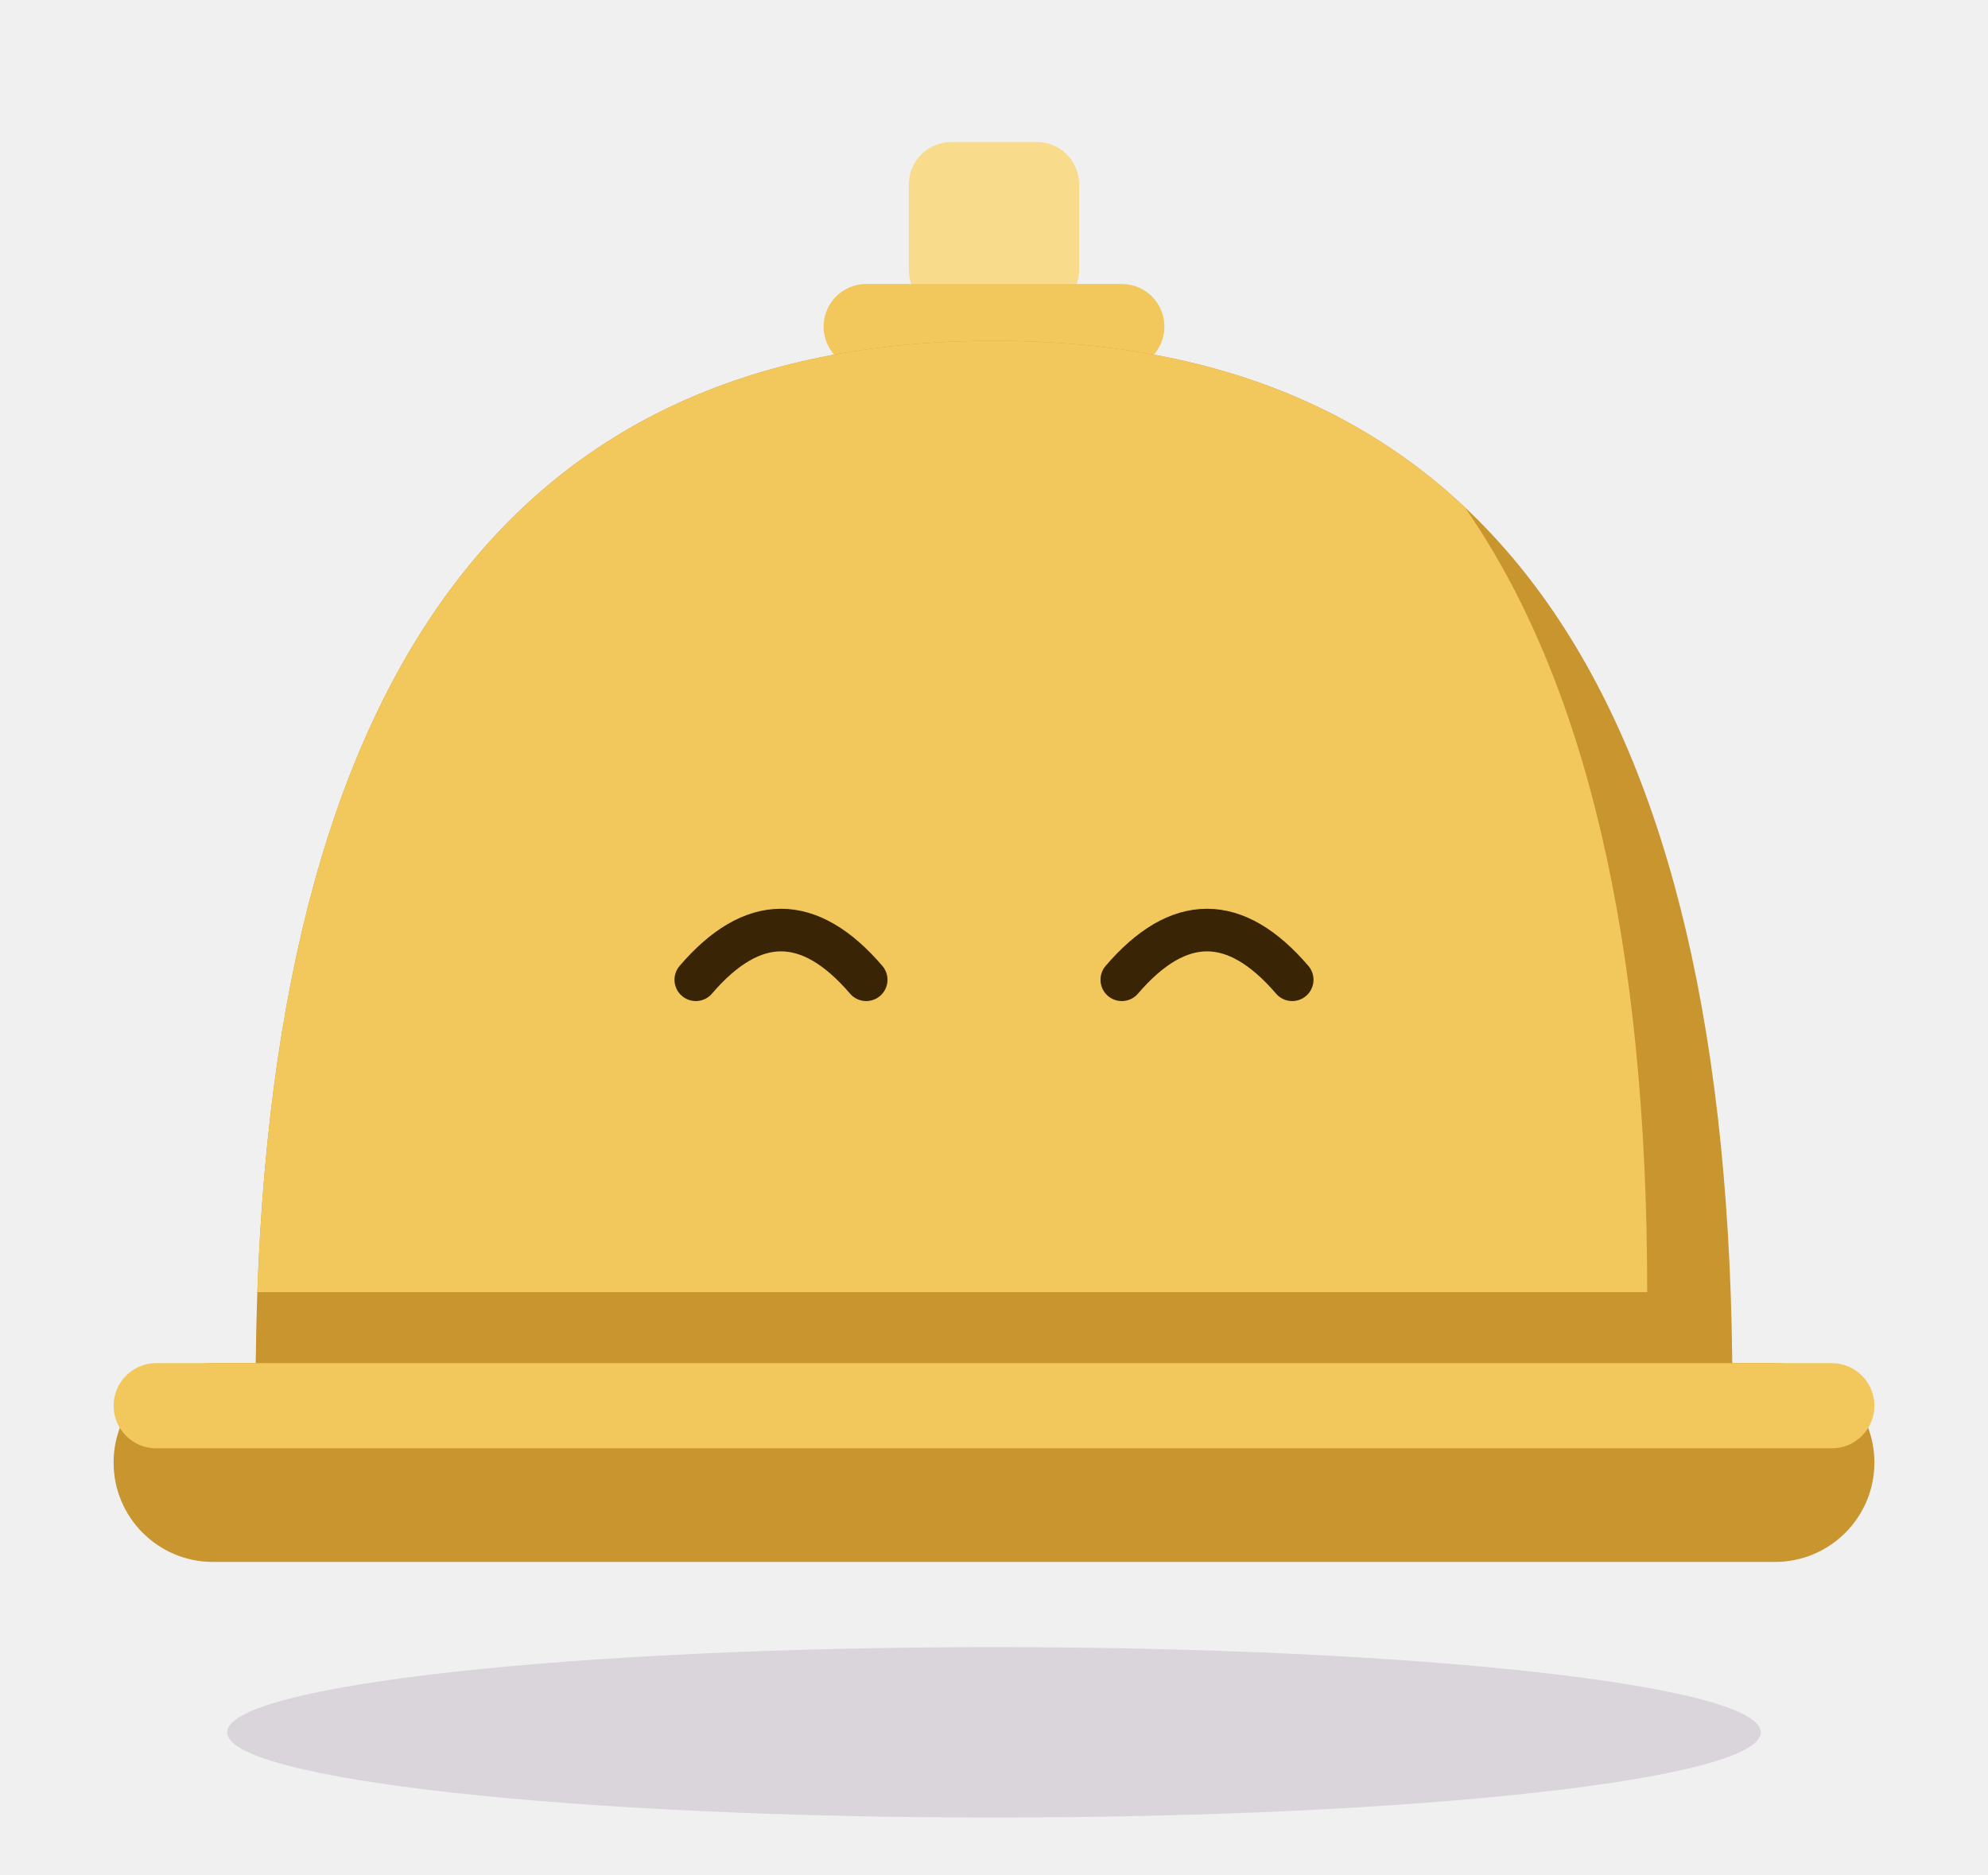
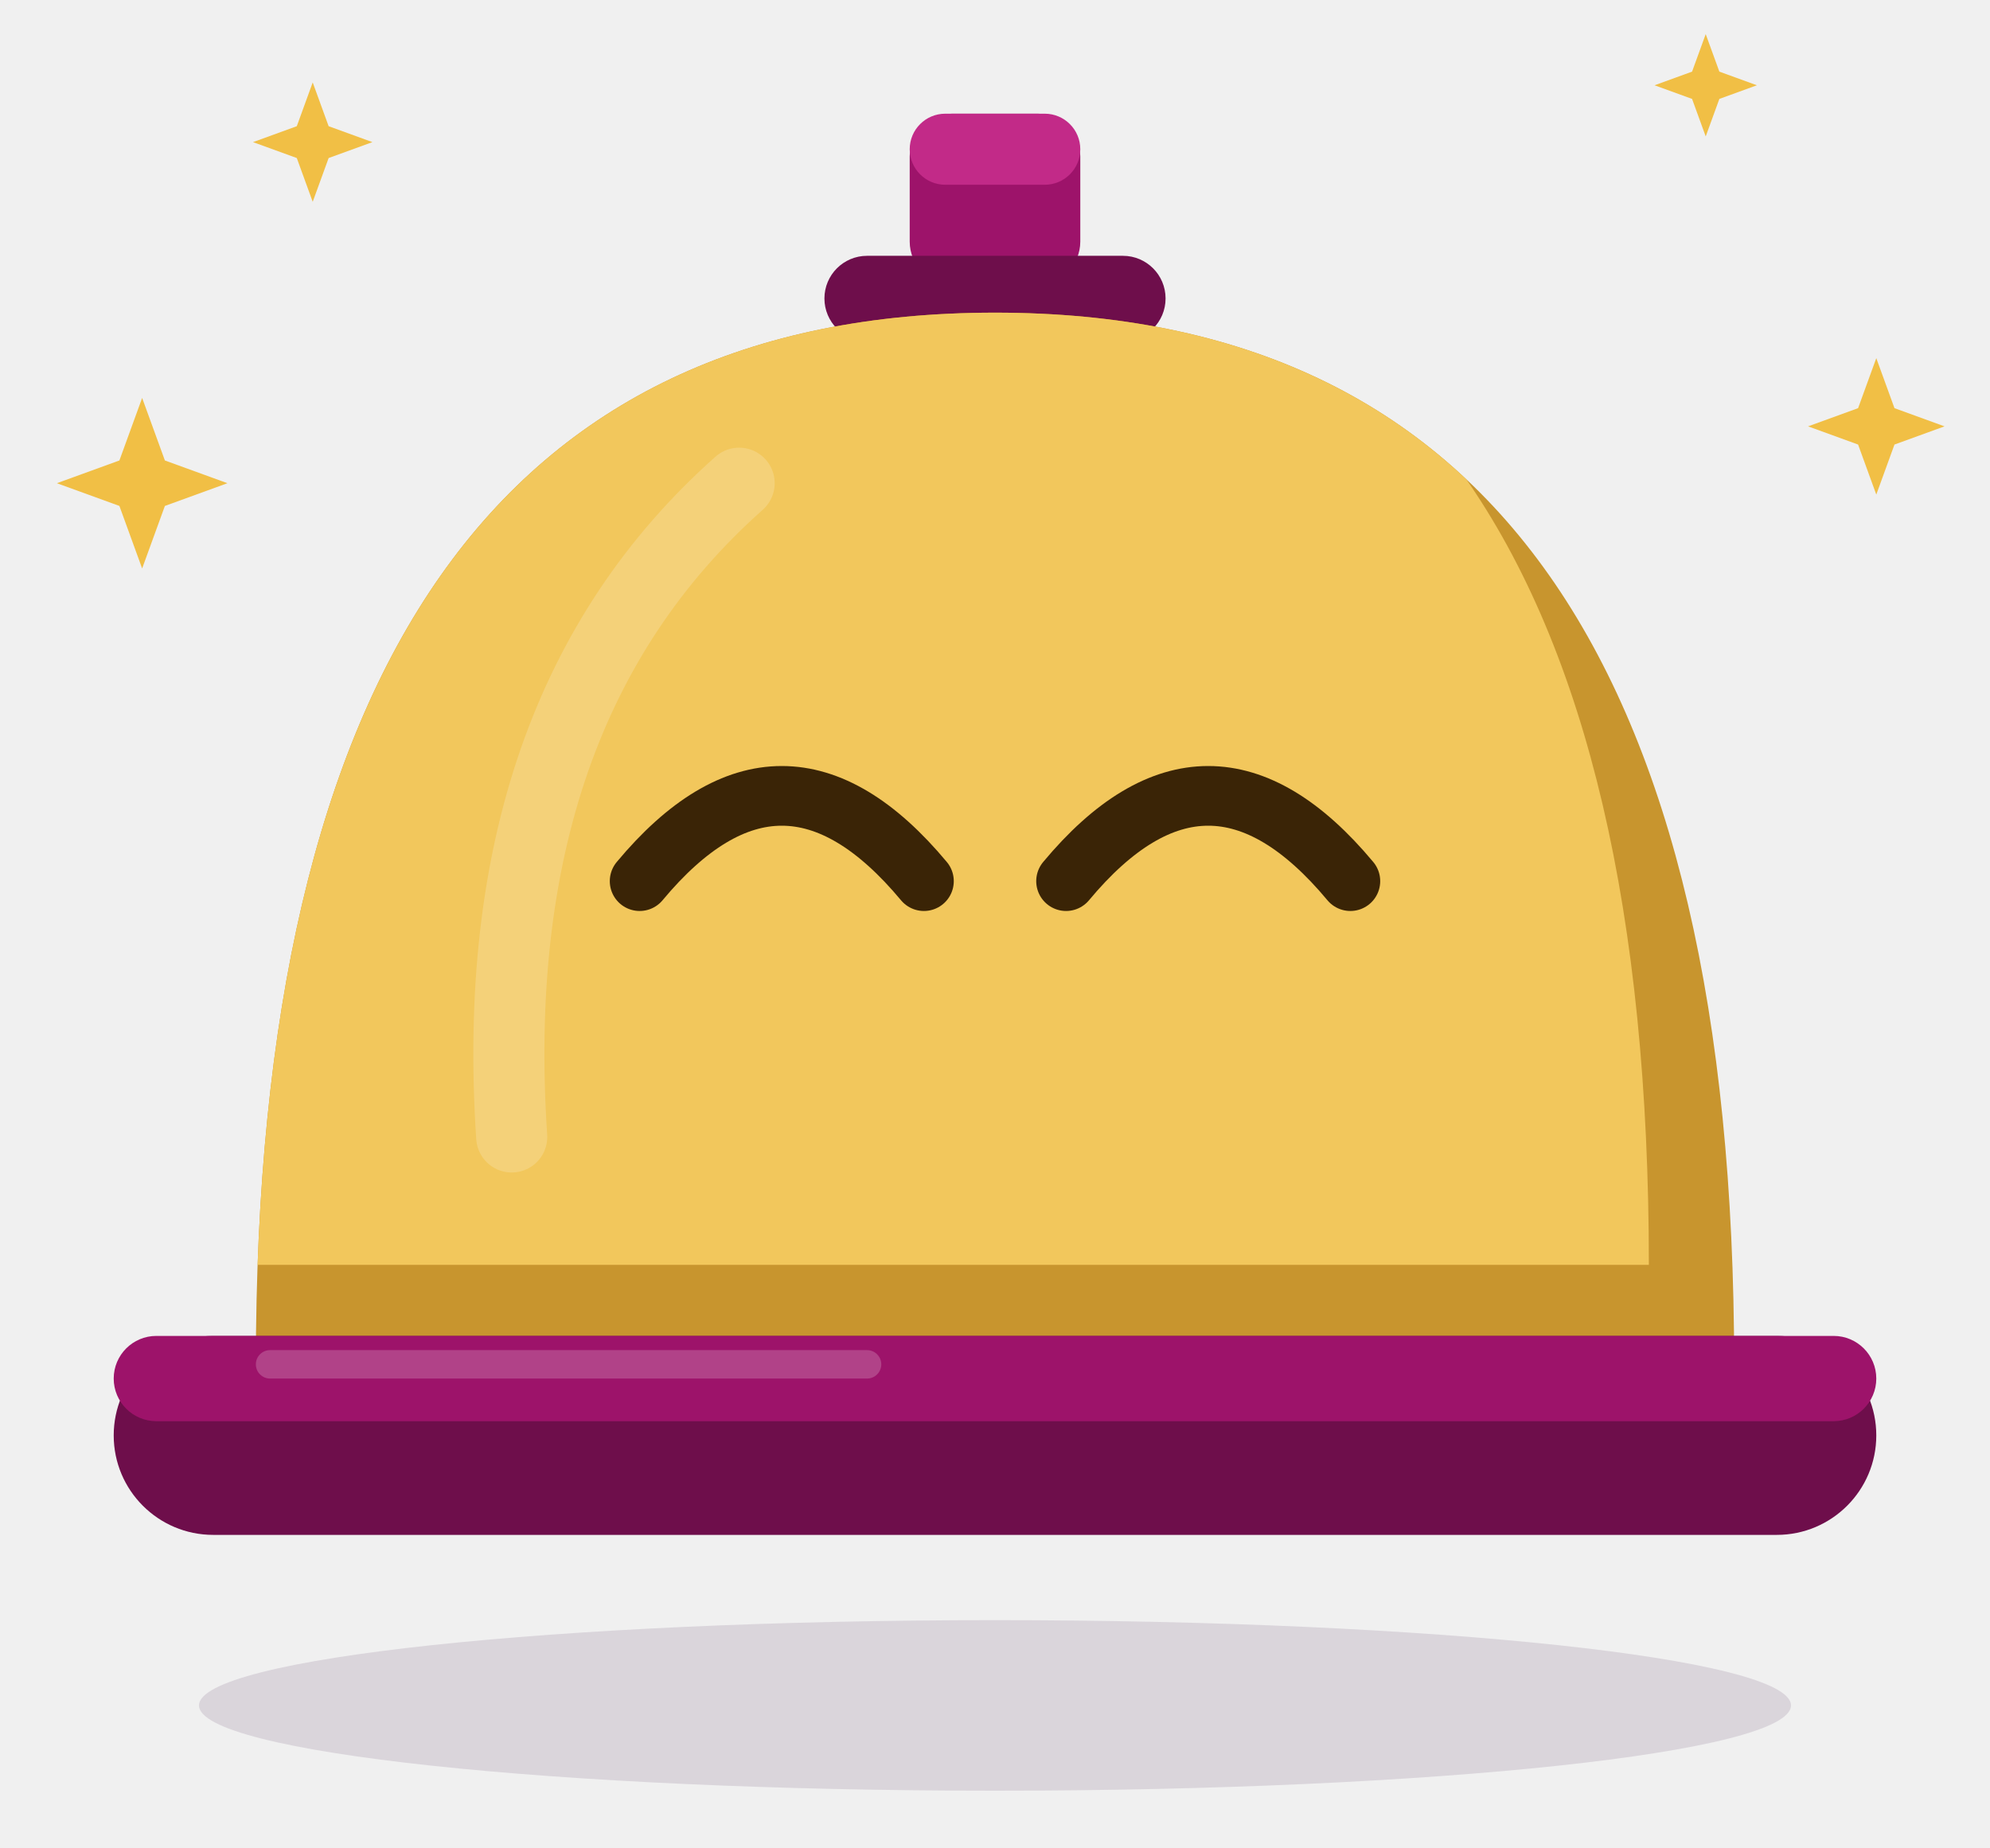
- <svg xmlns="http://www.w3.org/2000/svg" viewBox="30 116 140 132">
+ <svg xmlns="http://www.w3.org/2000/svg" viewBox="30 118 140 130">
  <defs>
-     <clipPath id="gd">
+     <clipPath id="dome">
      <path d="M48 214 Q48 140 100 140 Q152 140 152 214 Z" />
    </clipPath>
  </defs>
-   <ellipse cx="100" cy="238" rx="54" ry="6" fill="#32073e" opacity=".12" />
-   <rect x="94" y="126" width="12" height="12" rx="3" fill="#f8dc8c" />
-   <rect x="88" y="136" width="24" height="6" rx="3" fill="#f2c75c" />
+   <ellipse cx="100" cy="238" rx="56" ry="6" fill="#32073e" opacity=".12" />
+   <rect x="94" y="126" width="12" height="12" rx="3" fill="#9D136A" />
+   <rect x="94" y="126" width="12" height="5" rx="2.5" fill="#c22a88" />
+   <rect x="88" y="136" width="24" height="6" rx="3" fill="#6e0e4b" />
  <path d="M48 214 Q48 140 100 140 Q152 140 152 214 Z" fill="#c8952e" />
-   <g clip-path="url(#gd)">
+   <g clip-path="url(#dome)">
    <path d="M48 214 Q48 140 100 140 Q152 140 152 214 Z" fill="#f2c75c" transform="translate(-6 -7)" />
  </g>
-   <rect x="38" y="212" width="124" height="14" rx="7" fill="#c8952e" />
-   <rect x="38" y="212" width="124" height="6" rx="3" fill="#f2c75c" />
-   <g stroke="#3a2406" stroke-width="3" fill="none" stroke-linecap="round">
-     <path d="M79 185 Q85 178 91 185" />
-     <path d="M109 185 Q115 178 121 185" />
+   <path d="M66 198 Q64 168 82 152" stroke="#fff" stroke-opacity=".18" stroke-width="5" fill="none" stroke-linecap="round" />
+   <g stroke="#3a2406" stroke-width="4.2" stroke-linecap="round" fill="none">
+     <path d="M75 180 Q85 168 95 180" />
+     <path d="M105 180 Q115 168 125 180" />
+   </g>
+   <rect x="38" y="212" width="124" height="14" rx="7" fill="#6e0e4b" />
+   <rect x="38" y="212" width="124" height="6" rx="3" fill="#9D136A" />
+   <rect x="48" y="213" width="44" height="2" rx="1" fill="#fff" opacity=".2" />
+   <g fill="#f1bf45">
+     <path d="M0 -6 L1.6 -1.6 L6 0 L1.6 1.6 L0 6 L-1.6 1.6 L-6 0 L-1.6 -1.6 Z" transform="translate(40 152) scale(1)" />
+     <path d="M0 -6 L1.6 -1.6 L6 0 L1.6 1.6 L0 6 L-1.6 1.6 L-6 0 L-1.6 -1.6 Z" transform="translate(162 148) scale(0.8)" />
+     <path d="M0 -6 L1.6 -1.6 L6 0 L1.6 1.6 L0 6 L-1.6 1.6 L-6 0 L-1.6 -1.6 Z" transform="translate(150 124) scale(0.6)" />
+     <path d="M0 -6 L1.6 -1.6 L6 0 L1.6 1.6 L0 6 L-1.6 1.6 L-6 0 L-1.6 -1.6 Z" transform="translate(52 128) scale(0.7)" />
  </g>
</svg>
